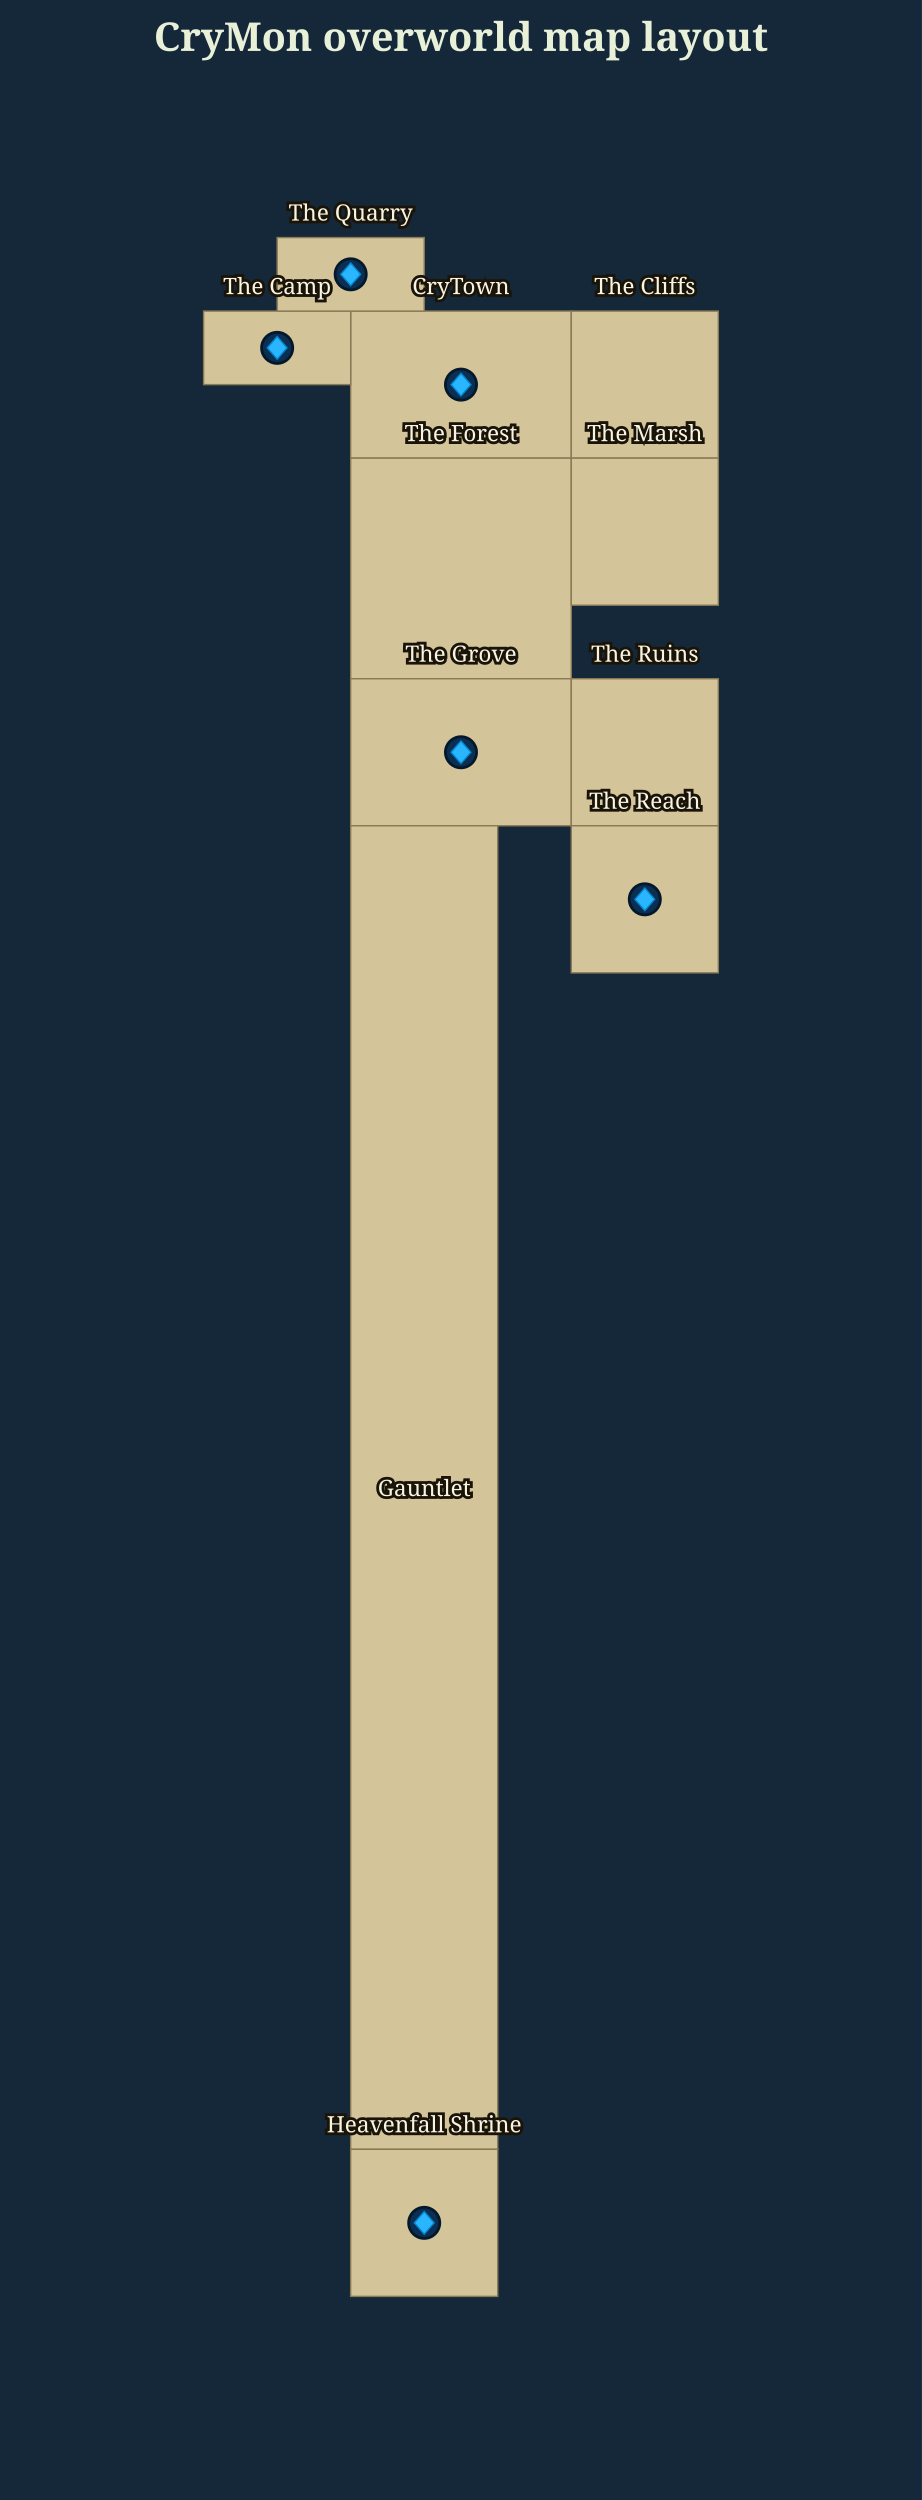
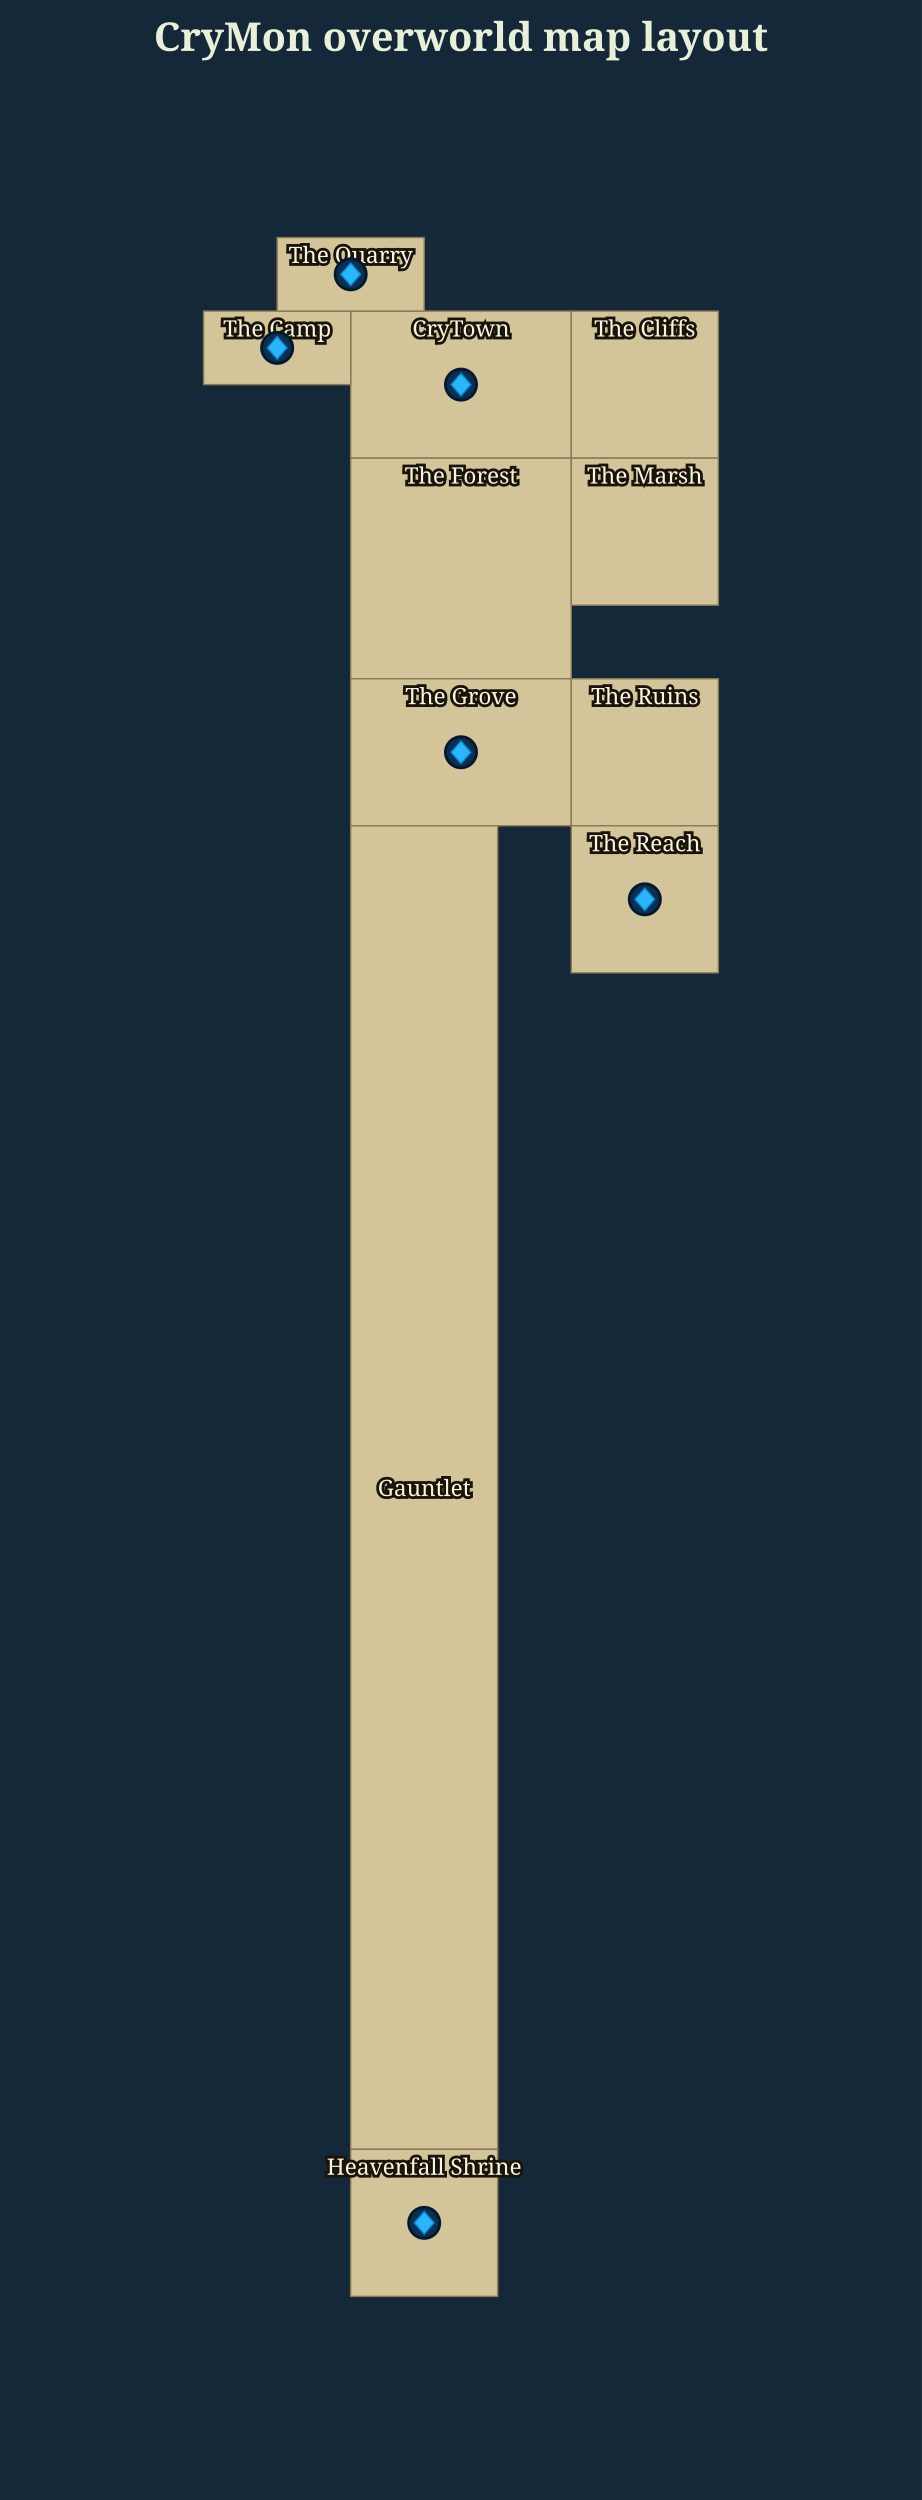
<svg xmlns="http://www.w3.org/2000/svg" width="326" height="884" viewBox="0 0 326 884">
  <rect width="100%" height="100%" fill="#14283a" />
  <text x="163" y="18" text-anchor="middle" fill="#e8f0d8" font-family="Georgia, serif" font-size="14" font-weight="bold">CryMon overworld map layout</text>
  <rect x="124" y="110" width="78" height="52" fill="#d4c49a" stroke="#8a7a55" stroke-width="0.5" />
  <rect x="124" y="162" width="78" height="78" fill="#d4c49a" stroke="#8a7a55" stroke-width="0.5" />
  <rect x="72" y="110" width="52" height="26" fill="#d4c49a" stroke="#8a7a55" stroke-width="0.5" />
  <rect x="202" y="110" width="52" height="52" fill="#d4c49a" stroke="#8a7a55" stroke-width="0.5" />
  <rect x="124" y="240" width="78" height="52" fill="#d4c49a" stroke="#8a7a55" stroke-width="0.5" />
  <rect x="202" y="162" width="52" height="52" fill="#d4c49a" stroke="#8a7a55" stroke-width="0.5" />
  <rect x="98" y="84" width="52" height="26" fill="#d4c49a" stroke="#8a7a55" stroke-width="0.5" />
  <rect x="202" y="240" width="52" height="52" fill="#d4c49a" stroke="#8a7a55" stroke-width="0.5" />
  <rect x="124" y="292" width="52" height="468" fill="#d4c49a" stroke="#8a7a55" stroke-width="0.5" />
  <rect x="202" y="292" width="52" height="52" fill="#d4c49a" stroke="#8a7a55" stroke-width="0.5" />
  <rect x="124" y="760" width="52" height="52" fill="#d4c49a" stroke="#8a7a55" stroke-width="0.5" />
-   <text x="163" y="104" text-anchor="middle" fill="#f8f4e2" font-family="Georgia, serif" font-size="8" stroke="#1a1408" stroke-width="2" paint-order="stroke">CryTown</text>
+   <text x="163" y="119" text-anchor="middle" fill="#f8f4e2" font-family="Georgia, serif" font-size="8" stroke="#1a1408" stroke-width="2" paint-order="stroke">CryTown</text>
  <circle cx="163" cy="136" r="5.5" fill="#0a2f52" stroke="#04182b" stroke-width="1" />
  <path d="M 163 132 L 166.5 136 L 163 140 L 159.5 136 Z" fill="#29b6ff" stroke="#0288d1" stroke-width="0.5" />
-   <text x="163" y="156" text-anchor="middle" fill="#f8f4e2" font-family="Georgia, serif" font-size="8" stroke="#1a1408" stroke-width="2" paint-order="stroke">The Forest</text>
-   <text x="98" y="104" text-anchor="middle" fill="#f8f4e2" font-family="Georgia, serif" font-size="8" stroke="#1a1408" stroke-width="2" paint-order="stroke">The Camp</text>
+   <text x="163" y="171" text-anchor="middle" fill="#f8f4e2" font-family="Georgia, serif" font-size="8" stroke="#1a1408" stroke-width="2" paint-order="stroke">The Forest</text>
+   <text x="98" y="119" text-anchor="middle" fill="#f8f4e2" font-family="Georgia, serif" font-size="8" stroke="#1a1408" stroke-width="2" paint-order="stroke">The Camp</text>
  <circle cx="98" cy="123" r="5.5" fill="#0a2f52" stroke="#04182b" stroke-width="1" />
  <path d="M 98 119 L 101.5 123 L 98 127 L 94.5 123 Z" fill="#29b6ff" stroke="#0288d1" stroke-width="0.5" />
-   <text x="228" y="104" text-anchor="middle" fill="#f8f4e2" font-family="Georgia, serif" font-size="8" stroke="#1a1408" stroke-width="2" paint-order="stroke">The Cliffs</text>
-   <text x="163" y="234" text-anchor="middle" fill="#f8f4e2" font-family="Georgia, serif" font-size="8" stroke="#1a1408" stroke-width="2" paint-order="stroke">The Grove</text>
+   <text x="228" y="119" text-anchor="middle" fill="#f8f4e2" font-family="Georgia, serif" font-size="8" stroke="#1a1408" stroke-width="2" paint-order="stroke">The Cliffs</text>
+   <text x="163" y="249" text-anchor="middle" fill="#f8f4e2" font-family="Georgia, serif" font-size="8" stroke="#1a1408" stroke-width="2" paint-order="stroke">The Grove</text>
  <circle cx="163" cy="266" r="5.5" fill="#0a2f52" stroke="#04182b" stroke-width="1" />
  <path d="M 163 262 L 166.5 266 L 163 270 L 159.5 266 Z" fill="#29b6ff" stroke="#0288d1" stroke-width="0.5" />
-   <text x="228" y="156" text-anchor="middle" fill="#f8f4e2" font-family="Georgia, serif" font-size="8" stroke="#1a1408" stroke-width="2" paint-order="stroke">The Marsh</text>
-   <text x="124" y="78" text-anchor="middle" fill="#f8f4e2" font-family="Georgia, serif" font-size="8" stroke="#1a1408" stroke-width="2" paint-order="stroke">The Quarry</text>
+   <text x="228" y="171" text-anchor="middle" fill="#f8f4e2" font-family="Georgia, serif" font-size="8" stroke="#1a1408" stroke-width="2" paint-order="stroke">The Marsh</text>
+   <text x="124" y="93" text-anchor="middle" fill="#f8f4e2" font-family="Georgia, serif" font-size="8" stroke="#1a1408" stroke-width="2" paint-order="stroke">The Quarry</text>
  <circle cx="124" cy="97" r="5.5" fill="#0a2f52" stroke="#04182b" stroke-width="1" />
  <path d="M 124 93 L 127.5 97 L 124 101 L 120.5 97 Z" fill="#29b6ff" stroke="#0288d1" stroke-width="0.5" />
-   <text x="228" y="234" text-anchor="middle" fill="#f8f4e2" font-family="Georgia, serif" font-size="8" stroke="#1a1408" stroke-width="2" paint-order="stroke">The Ruins</text>
+   <text x="228" y="249" text-anchor="middle" fill="#f8f4e2" font-family="Georgia, serif" font-size="8" stroke="#1a1408" stroke-width="2" paint-order="stroke">The Ruins</text>
  <text x="150" y="529" text-anchor="middle" fill="#f8f4e2" font-family="Georgia, serif" font-size="8" stroke="#1a1408" stroke-width="2" paint-order="stroke">Gauntlet</text>
-   <text x="228" y="286" text-anchor="middle" fill="#f8f4e2" font-family="Georgia, serif" font-size="8" stroke="#1a1408" stroke-width="2" paint-order="stroke">The Reach</text>
+   <text x="228" y="301" text-anchor="middle" fill="#f8f4e2" font-family="Georgia, serif" font-size="8" stroke="#1a1408" stroke-width="2" paint-order="stroke">The Reach</text>
  <circle cx="228" cy="318" r="5.5" fill="#0a2f52" stroke="#04182b" stroke-width="1" />
  <path d="M 228 314 L 231.5 318 L 228 322 L 224.5 318 Z" fill="#29b6ff" stroke="#0288d1" stroke-width="0.5" />
-   <text x="150" y="754" text-anchor="middle" fill="#f8f4e2" font-family="Georgia, serif" font-size="8" stroke="#1a1408" stroke-width="2" paint-order="stroke">Heavenfall Shrine</text>
+   <text x="150" y="769" text-anchor="middle" fill="#f8f4e2" font-family="Georgia, serif" font-size="8" stroke="#1a1408" stroke-width="2" paint-order="stroke">Heavenfall Shrine</text>
  <circle cx="150" cy="786" r="5.5" fill="#0a2f52" stroke="#04182b" stroke-width="1" />
  <path d="M 150 782 L 153.5 786 L 150 790 L 146.5 786 Z" fill="#29b6ff" stroke="#0288d1" stroke-width="0.5" />
</svg>
